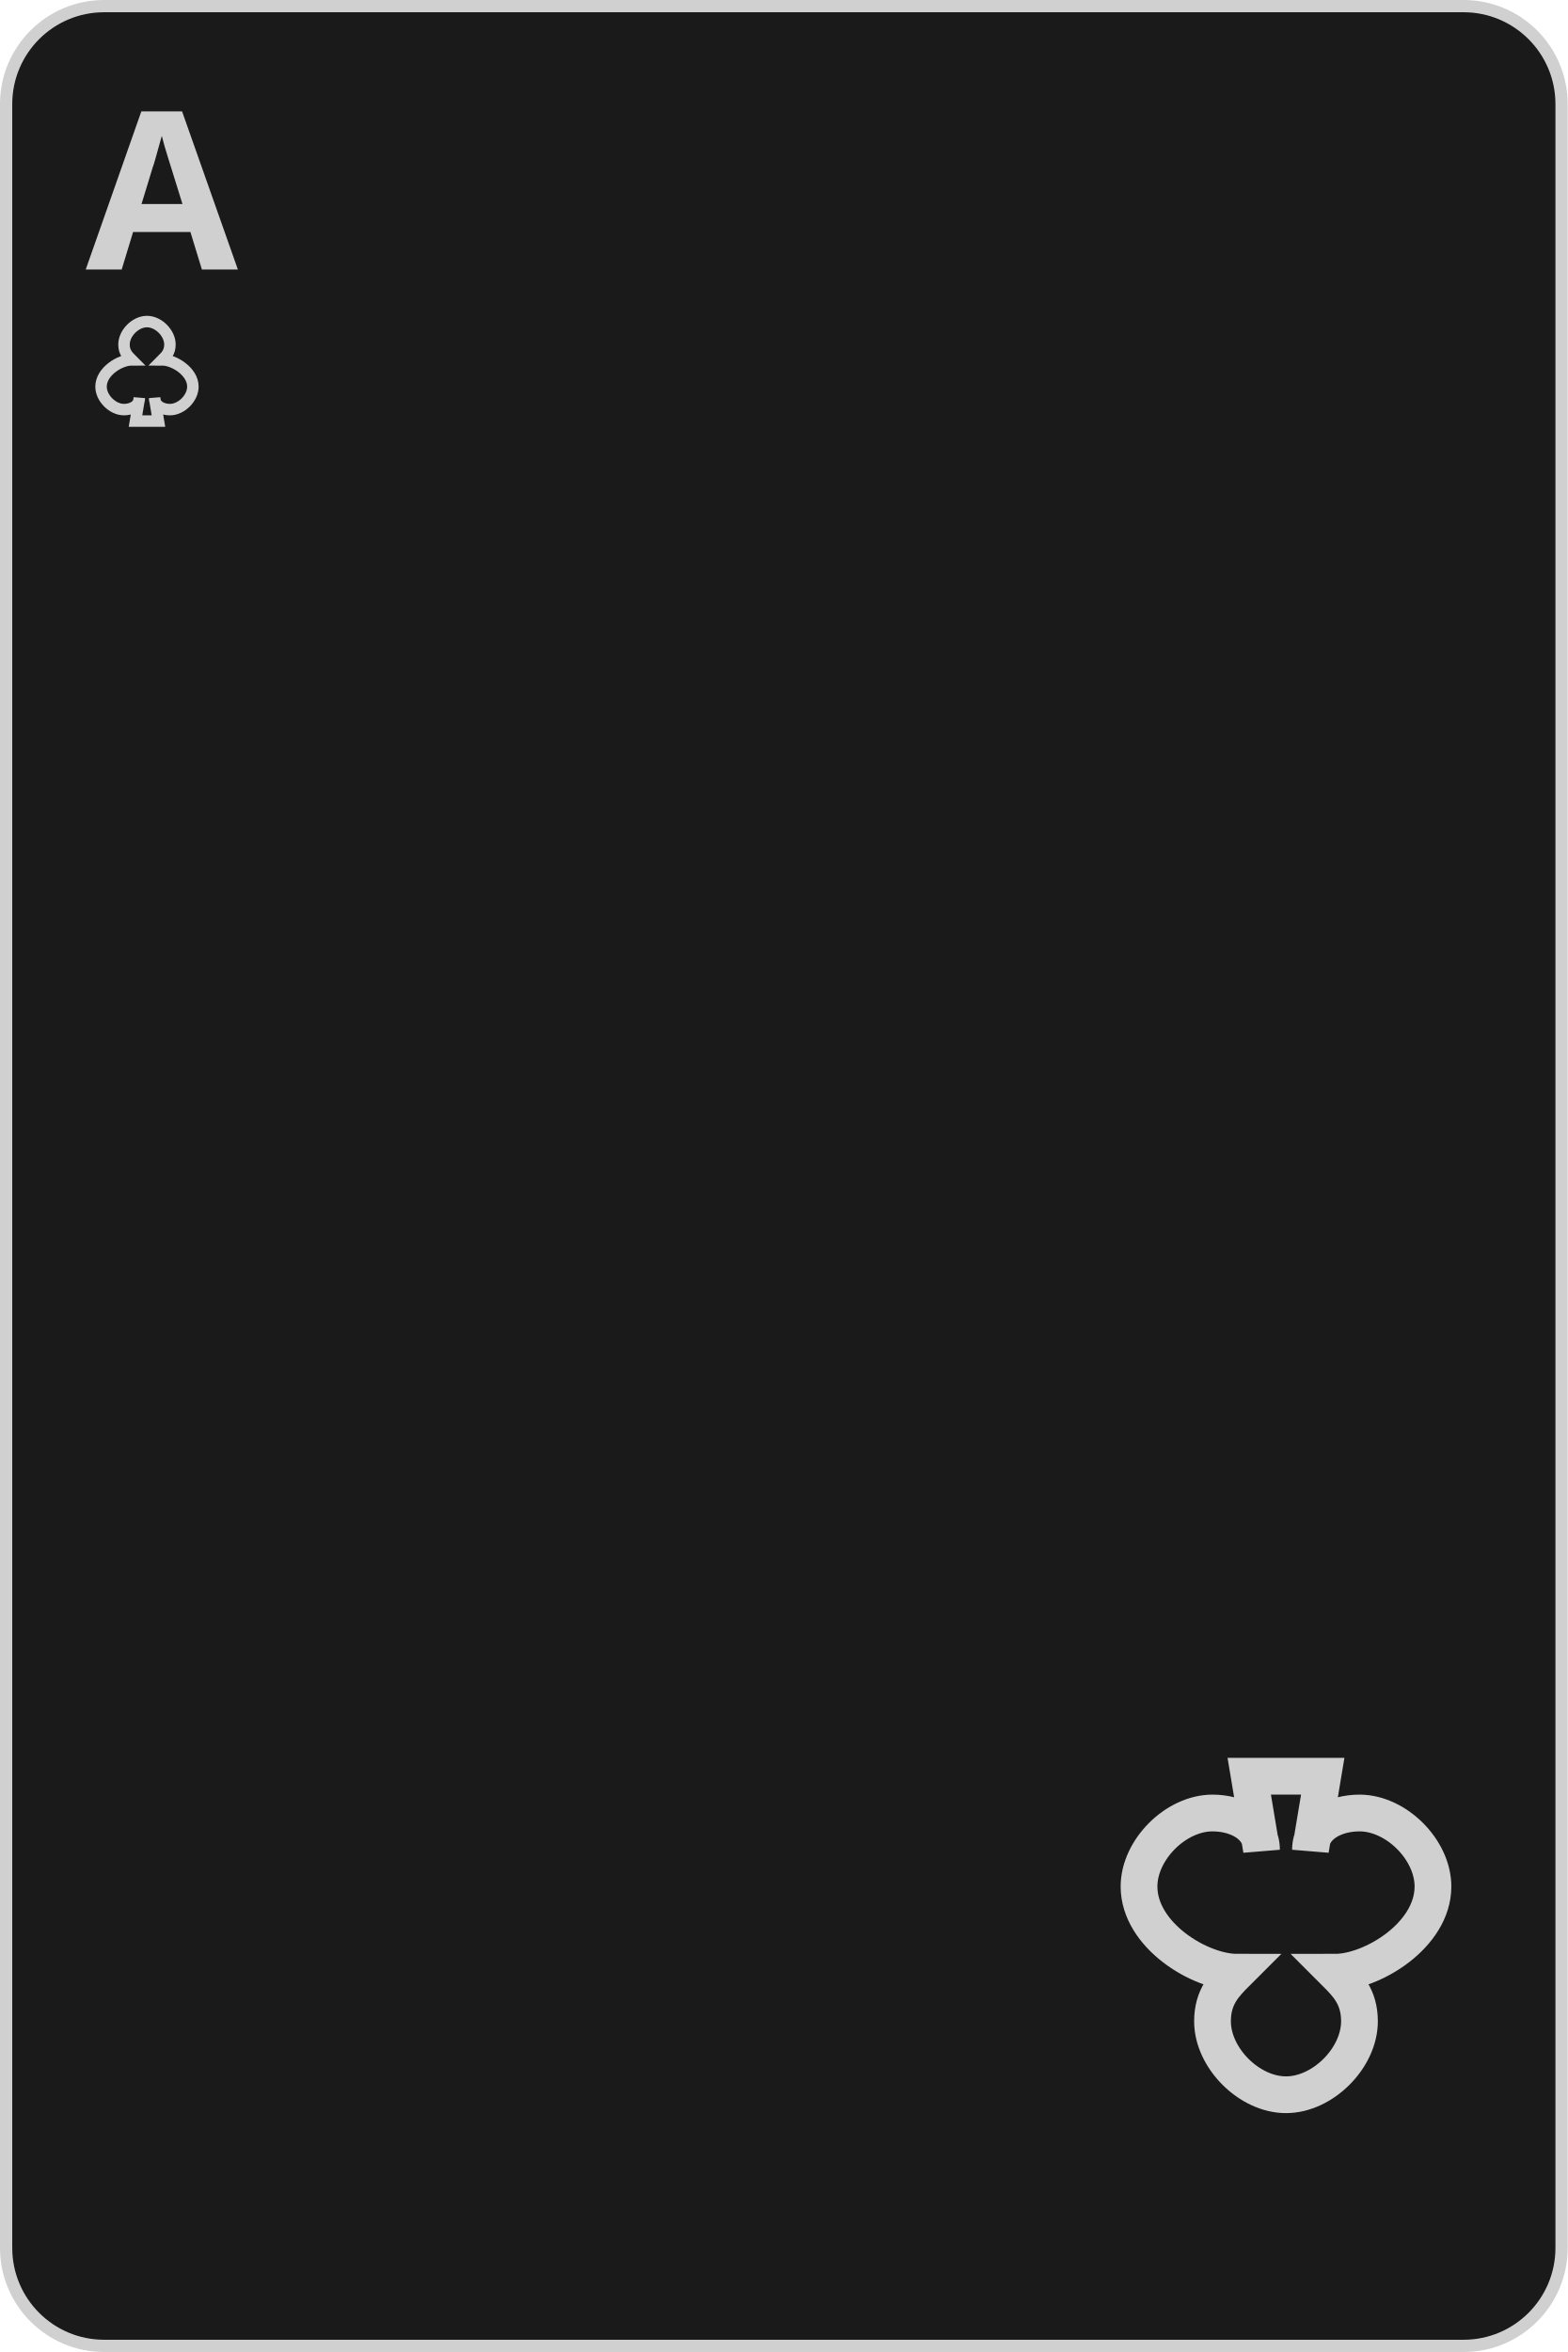
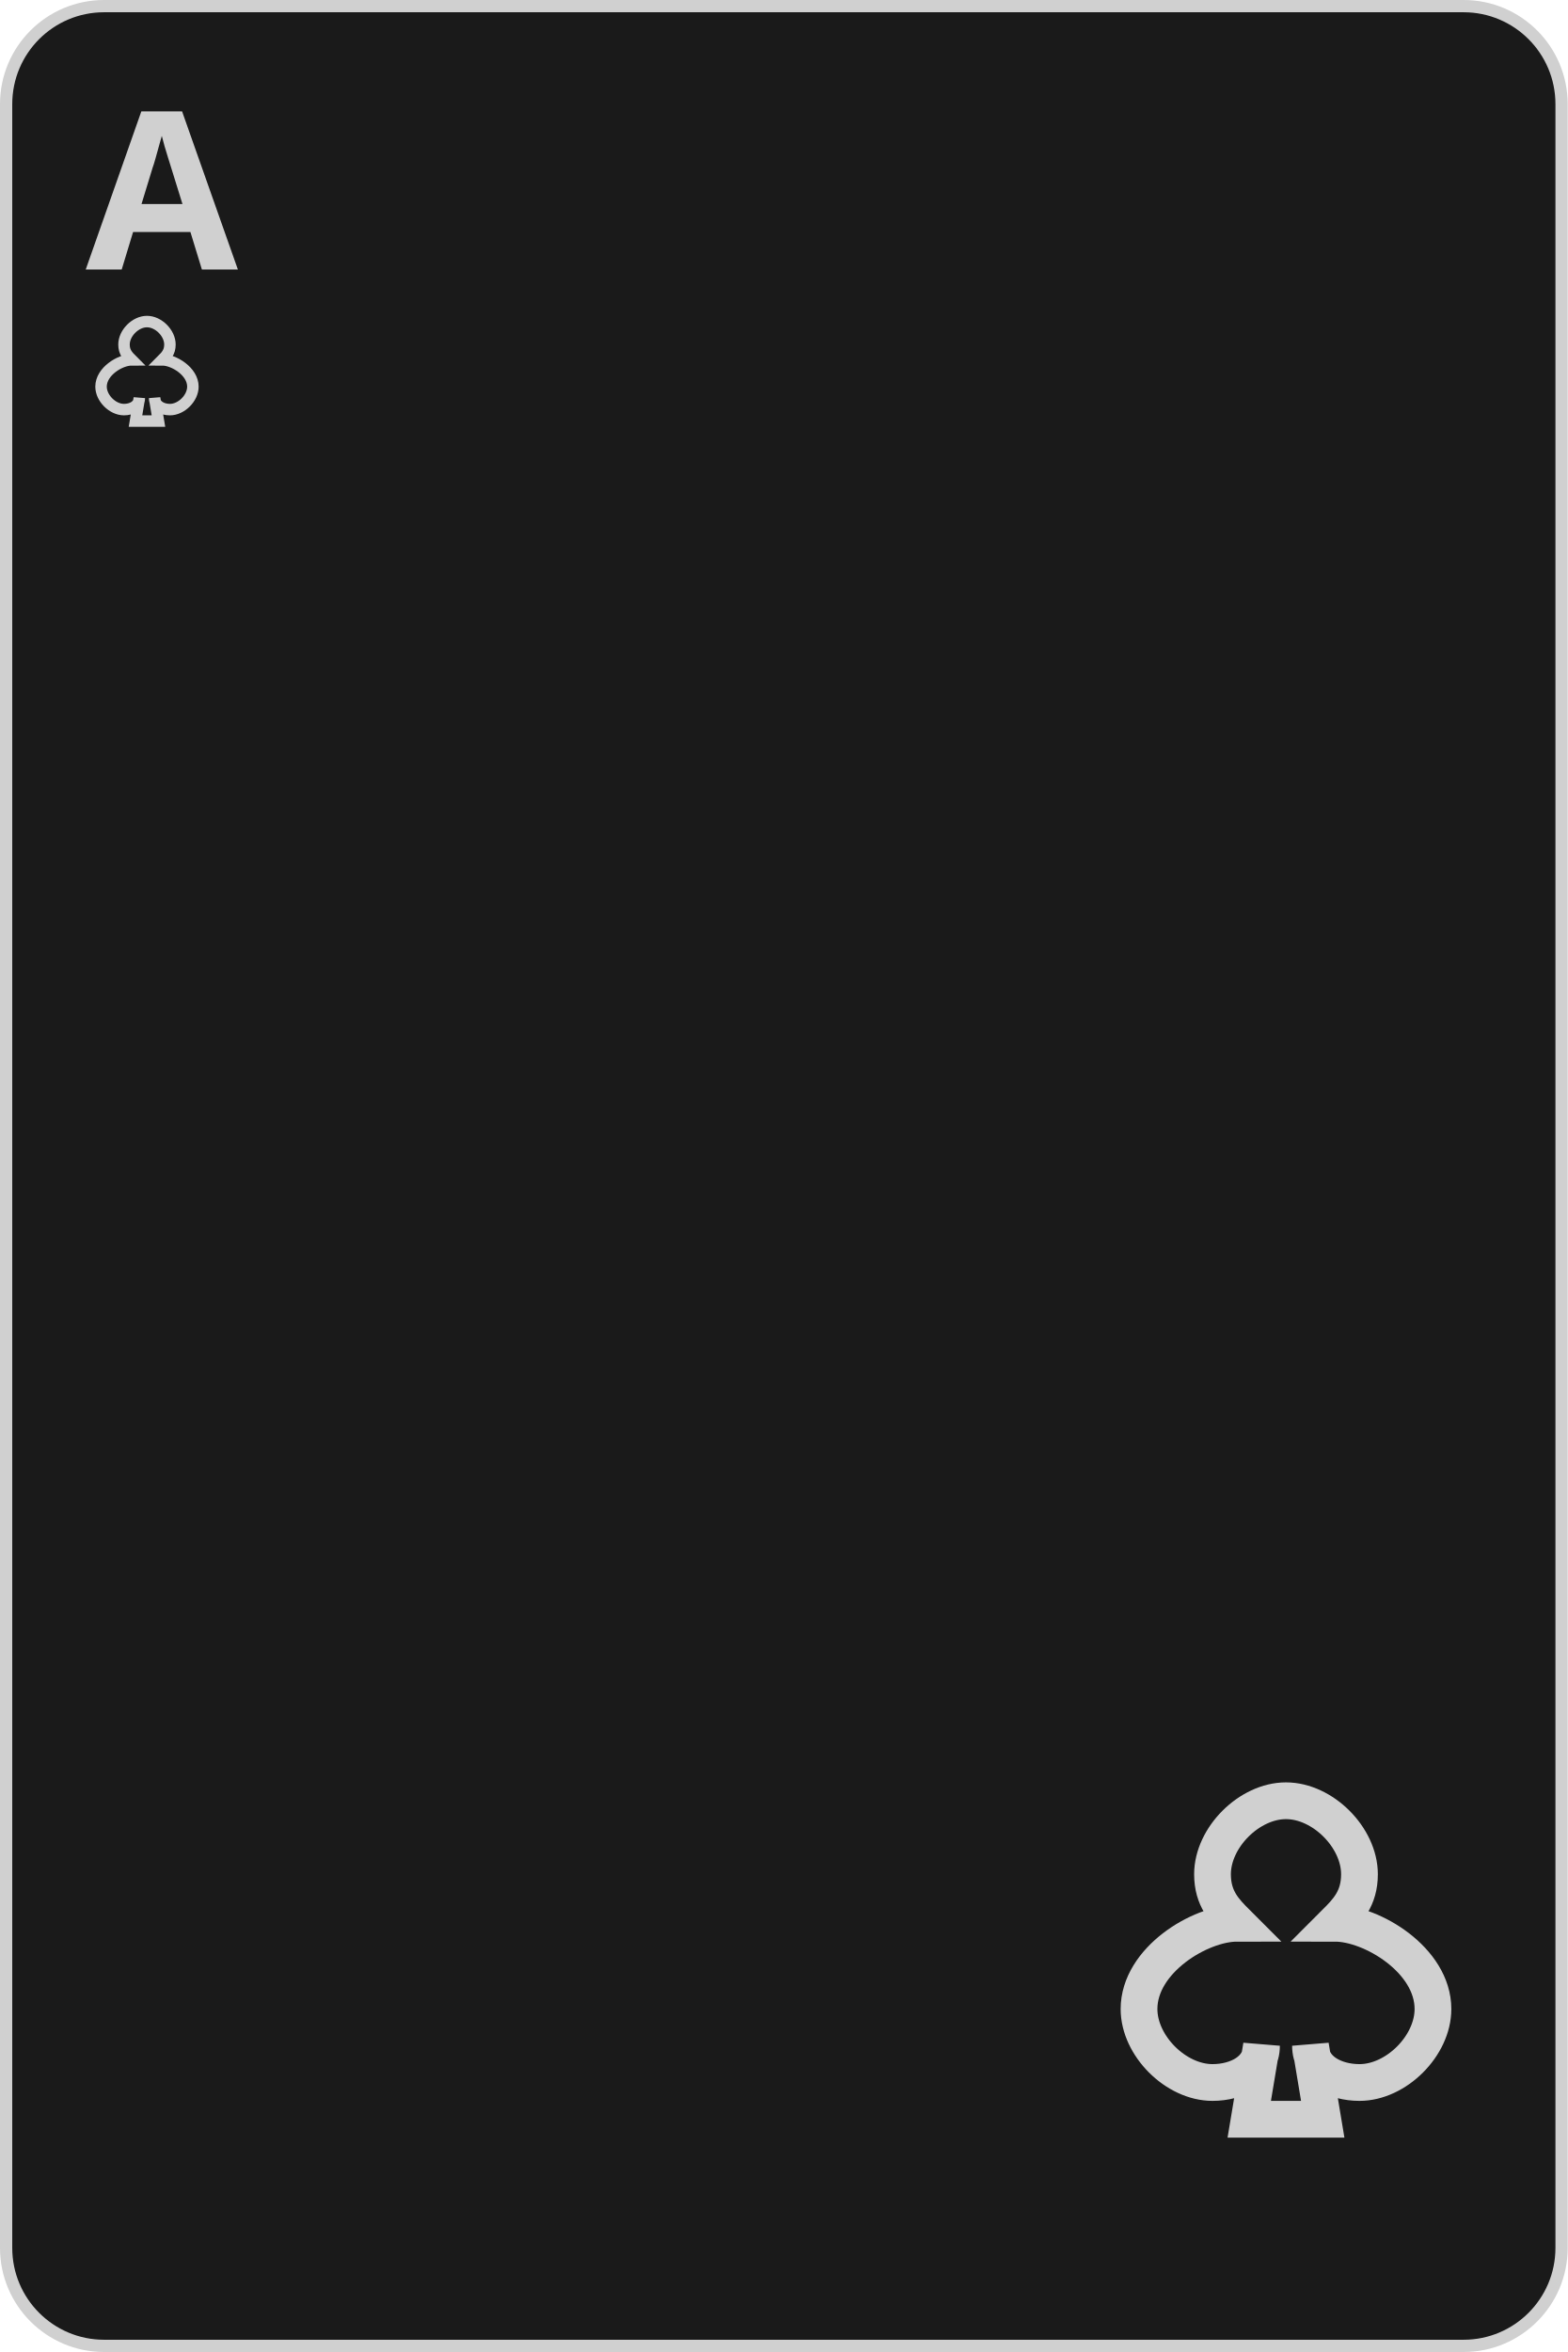
<svg xmlns="http://www.w3.org/2000/svg" width="256" height="384" viewBox="0 0 256 384">
  <rect x="1" y="1" width="254" height="382" rx="16" ry="16" fill="#1a1a1a" stroke="#d0d0d0" stroke-width="2" />
  <text x="14" y="44" font-family="Fira Mono" font-size="36" font-weight="700" fill="#d0d0d0">A</text>
  <g transform="translate(14 50) scale(0.625)">
    <path d="M16,4 C 13,4 10,7 10,10 C 10,12 11,13 12,14 C 9,14 4,17 4,21 C 4,24 7,27 10,27 C 12,27 14,26 14,24 L 13,30 L 19,30 L 18,24 C 18,26 20,27 22,27 C 25,27 28,24 28,21 C 28,17 23,14 20,14 C 21,13 22,12 22,10 C 22,7 19,4 16,4 Z" fill="none" stroke="#d0d0d0" stroke-width="3" />
  </g>
-   <g transform="translate(242 350) rotate(180) scale(2)">
+   <g transform="translate(178 286) scale(2)">
    <path d="M16,4 C 13,4 10,7 10,10 C 10,12 11,13 12,14 C 9,14 4,17 4,21 C 4,24 7,27 10,27 C 12,27 14,26 14,24 L 13,30 L 19,30 L 18,24 C 18,26 20,27 22,27 C 25,27 28,24 28,21 C 28,17 23,14 20,14 C 21,13 22,12 22,10 C 22,7 19,4 16,4 Z" fill="none" stroke="#d0d0d0" stroke-width="3" />
  </g>
</svg>
